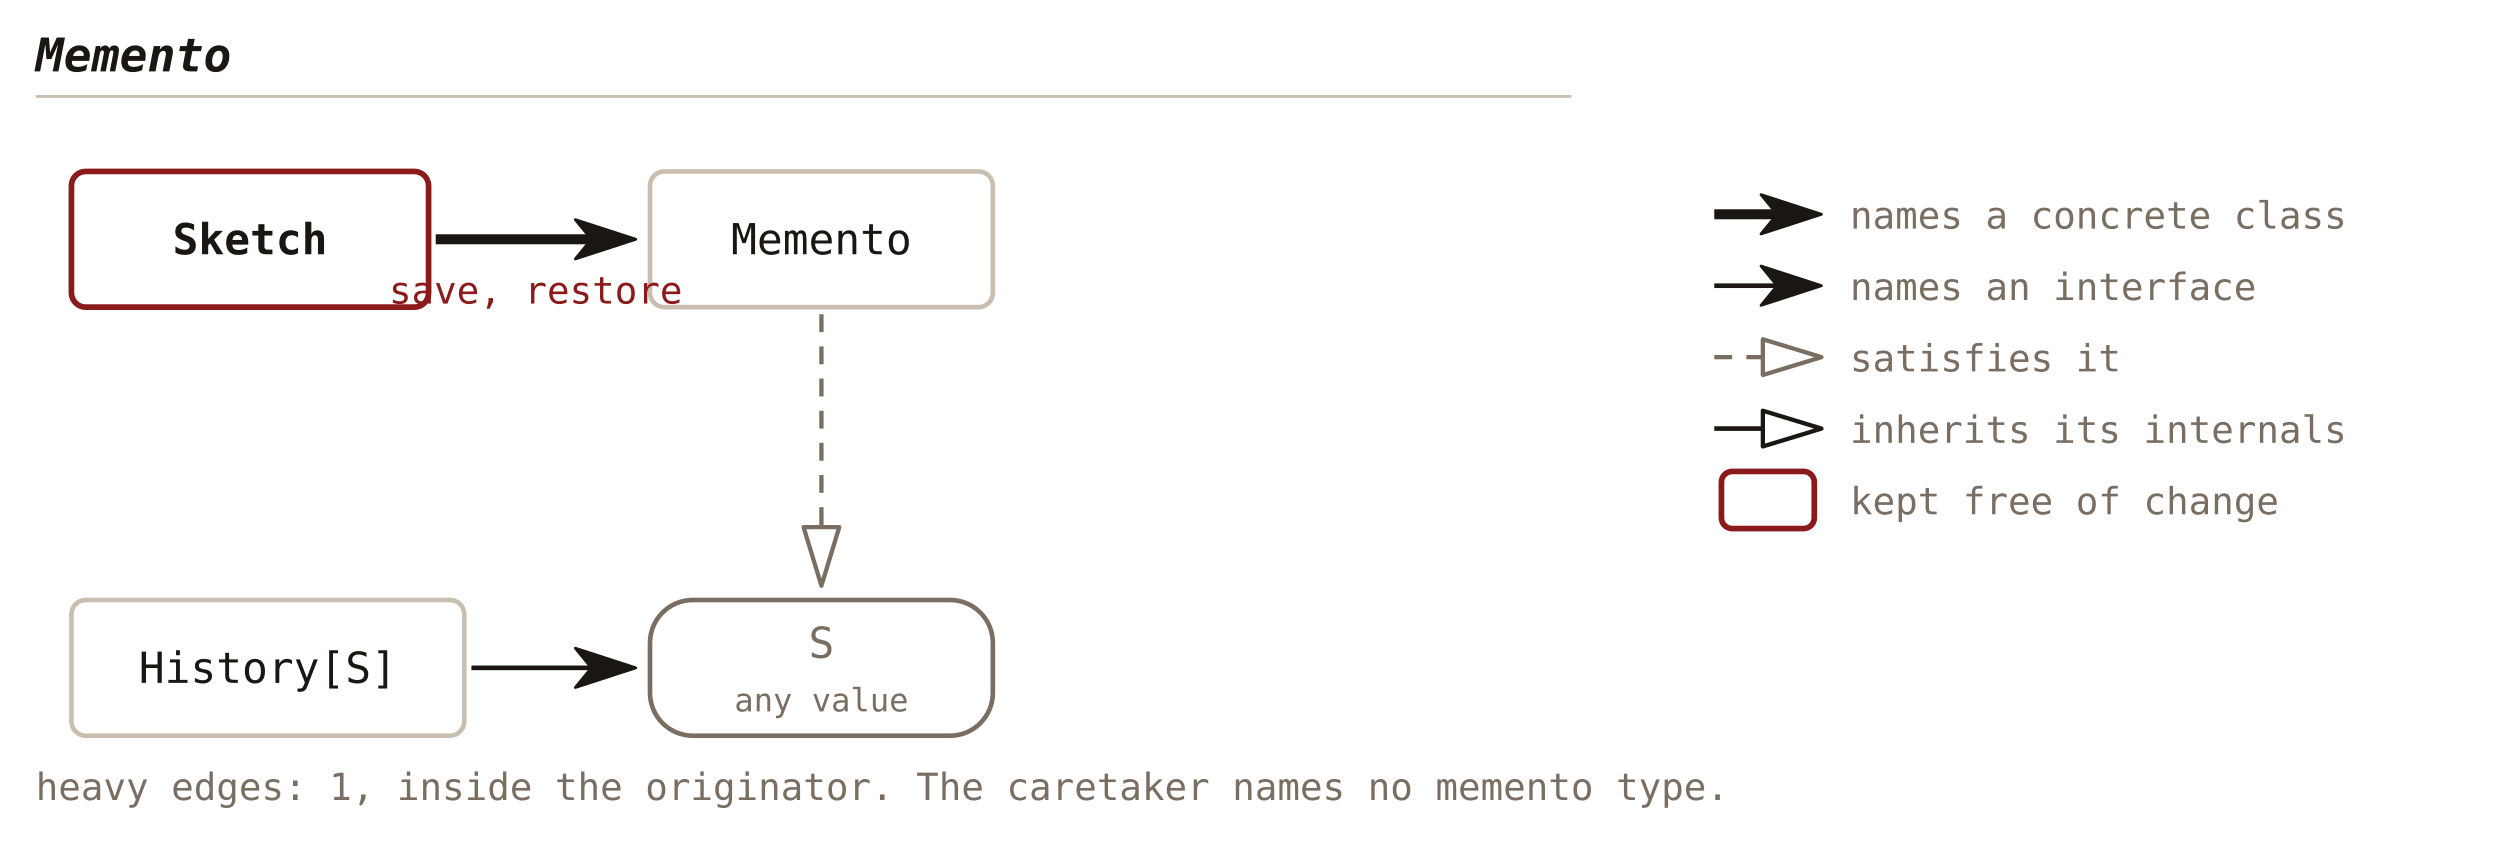
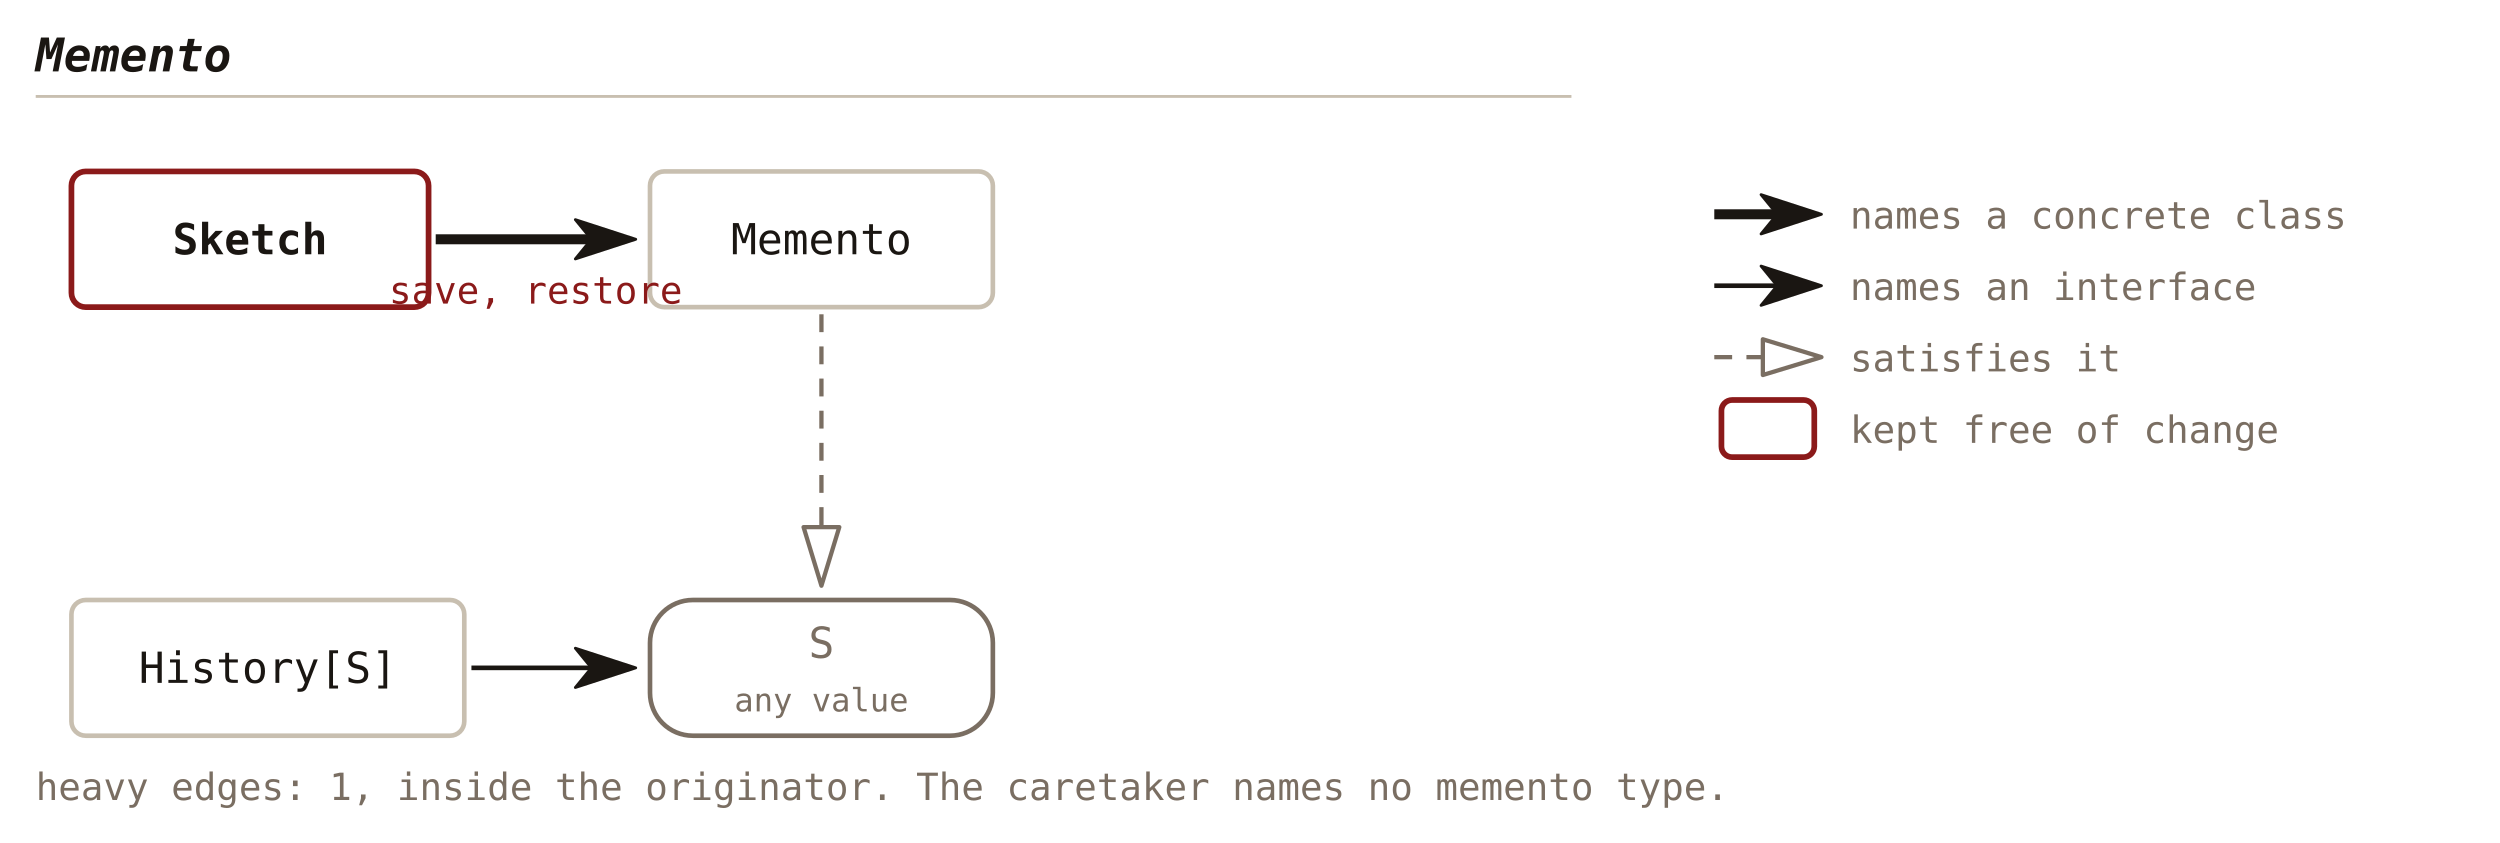
<svg xmlns="http://www.w3.org/2000/svg" viewBox="0 0 700 236" font-family="'JetBrains Mono', Consolas, monospace">
  <defs>
    <marker id="c36-solid" viewBox="0 0 18 12" refX="5" refY="6" markerWidth="18" markerHeight="12" orient="auto" markerUnits="userSpaceOnUse">
      <path d="M0.5,0.5 L17.4,6 L0.5,11.5 L5,6 Z" fill="#1a1612" stroke="#1a1612" stroke-width="0.8" stroke-linejoin="round" />
    </marker>
    <marker id="c36-hollow" viewBox="0 0 18 12" refX="1" refY="6" markerWidth="18" markerHeight="12" orient="auto" markerUnits="userSpaceOnUse">
      <path d="M1,1 L17.4,6 L1,11 Z" fill="none" stroke="#1a1612" stroke-width="1.2" stroke-linejoin="round" />
    </marker>
    <marker id="c36-hollow-muted" viewBox="0 0 18 12" refX="1" refY="6" markerWidth="18" markerHeight="12" orient="auto" markerUnits="userSpaceOnUse">
      <path d="M1,1 L17.4,6 L1,11 Z" fill="none" stroke="#7a6e62" stroke-width="1.2" stroke-linejoin="round" />
    </marker>
  </defs>
  <text x="10" y="20" font-size="13" font-weight="bold" font-style="italic" fill="#1a1612" text-anchor="start">Memento</text>
  <line x1="10" y1="27" x2="440" y2="27" stroke="#c8bfb0" stroke-width="0.8" />
  <rect x="20" y="48" width="100" height="38" fill="none" stroke="#8b1a1a" stroke-width="1.6" rx="4" />
  <text x="70.0" y="71.2" font-size="12" font-weight="bold" fill="#1a1612" text-anchor="middle">Sketch</text>
  <rect x="182" y="48" width="96" height="38" fill="none" stroke="#c8bfb0" stroke-width="1.3" rx="4" />
  <text x="230.0" y="71.2" font-size="12" fill="#1a1612" text-anchor="middle">Memento</text>
  <rect x="20" y="168" width="110" height="38" fill="none" stroke="#c8bfb0" stroke-width="1.3" rx="4" />
  <text x="75.0" y="191.2" font-size="12" fill="#1a1612" text-anchor="middle">History[S]</text>
  <rect x="182" y="168" width="96" height="38" fill="none" stroke="#7a6e62" stroke-width="1.3" rx="12" />
  <text x="230.0" y="184.2" font-size="12" fill="#7a6e62" text-anchor="middle">S</text>
  <text x="230.0" y="199.2" font-size="9" fill="#7a6e62" text-anchor="middle">any value</text>
  <line x1="122.0" y1="67.0" x2="165.6" y2="67.0" stroke="#1a1612" stroke-width="2.8" marker-end="url(#c36-solid)" />
  <text x="150.0" y="85.0" font-size="10.5" fill="#8b1a1a" text-anchor="middle">save, restore</text>
  <line x1="132.0" y1="187.0" x2="165.6" y2="187.0" stroke="#1a1612" stroke-width="1.3" marker-end="url(#c36-solid)" />
  <line x1="230.0" y1="88.0" x2="230.0" y2="147.6" stroke="#7a6e62" stroke-width="1.2" stroke-dasharray="5,4" marker-end="url(#c36-hollow-muted)" />
  <text x="10" y="224" font-size="10.5" fill="#7a6e62" text-anchor="start">heavy edges: 1, inside the originator. The caretaker names no memento type.</text>
-   <line x1="480" y1="60" x2="497.6" y2="60" stroke="#1a1612" stroke-width="2.8" marker-end="url(#c36-solid)" />
+   <line class="legend" x1="480" y1="60" x2="497.6" y2="60" stroke="#1a1612" stroke-width="2.8" marker-end="url(#c36-solid)" />
  <text x="518" y="64" font-size="10.5" fill="#7a6e62" text-anchor="start">names a concrete class</text>
-   <line x1="480" y1="80" x2="497.6" y2="80" stroke="#1a1612" stroke-width="1.3" marker-end="url(#c36-solid)" />
+   <line class="legend" x1="480" y1="80" x2="497.6" y2="80" stroke="#1a1612" stroke-width="1.3" marker-end="url(#c36-solid)" />
  <text x="518" y="84" font-size="10.5" fill="#7a6e62" text-anchor="start">names an interface</text>
-   <line x1="480" y1="100" x2="493.6" y2="100" stroke="#7a6e62" stroke-width="1.2" stroke-dasharray="5,4" marker-end="url(#c36-hollow-muted)" />
+   <line class="legend" x1="480" y1="100" x2="493.6" y2="100" stroke="#7a6e62" stroke-width="1.2" stroke-dasharray="5,4" marker-end="url(#c36-hollow-muted)" />
  <text x="518" y="104" font-size="10.5" fill="#7a6e62" text-anchor="start">satisfies it</text>
-   <line x1="480" y1="120" x2="493.6" y2="120" stroke="#1a1612" stroke-width="1.3" marker-end="url(#c36-hollow)" />
-   <text x="518" y="124" font-size="10.5" fill="#7a6e62" text-anchor="start">inherits its internals</text>
-   <rect x="482" y="132" width="26" height="16" fill="none" stroke="#8b1a1a" stroke-width="1.6" rx="3" />
-   <text x="518" y="144" font-size="10.5" fill="#7a6e62" text-anchor="start">kept free of change</text>
+   <rect x="482" y="112" width="26" height="16" fill="none" stroke="#8b1a1a" stroke-width="1.6" rx="3" />
+   <text x="518" y="124" font-size="10.5" fill="#7a6e62" text-anchor="start">kept free of change</text>
</svg>
